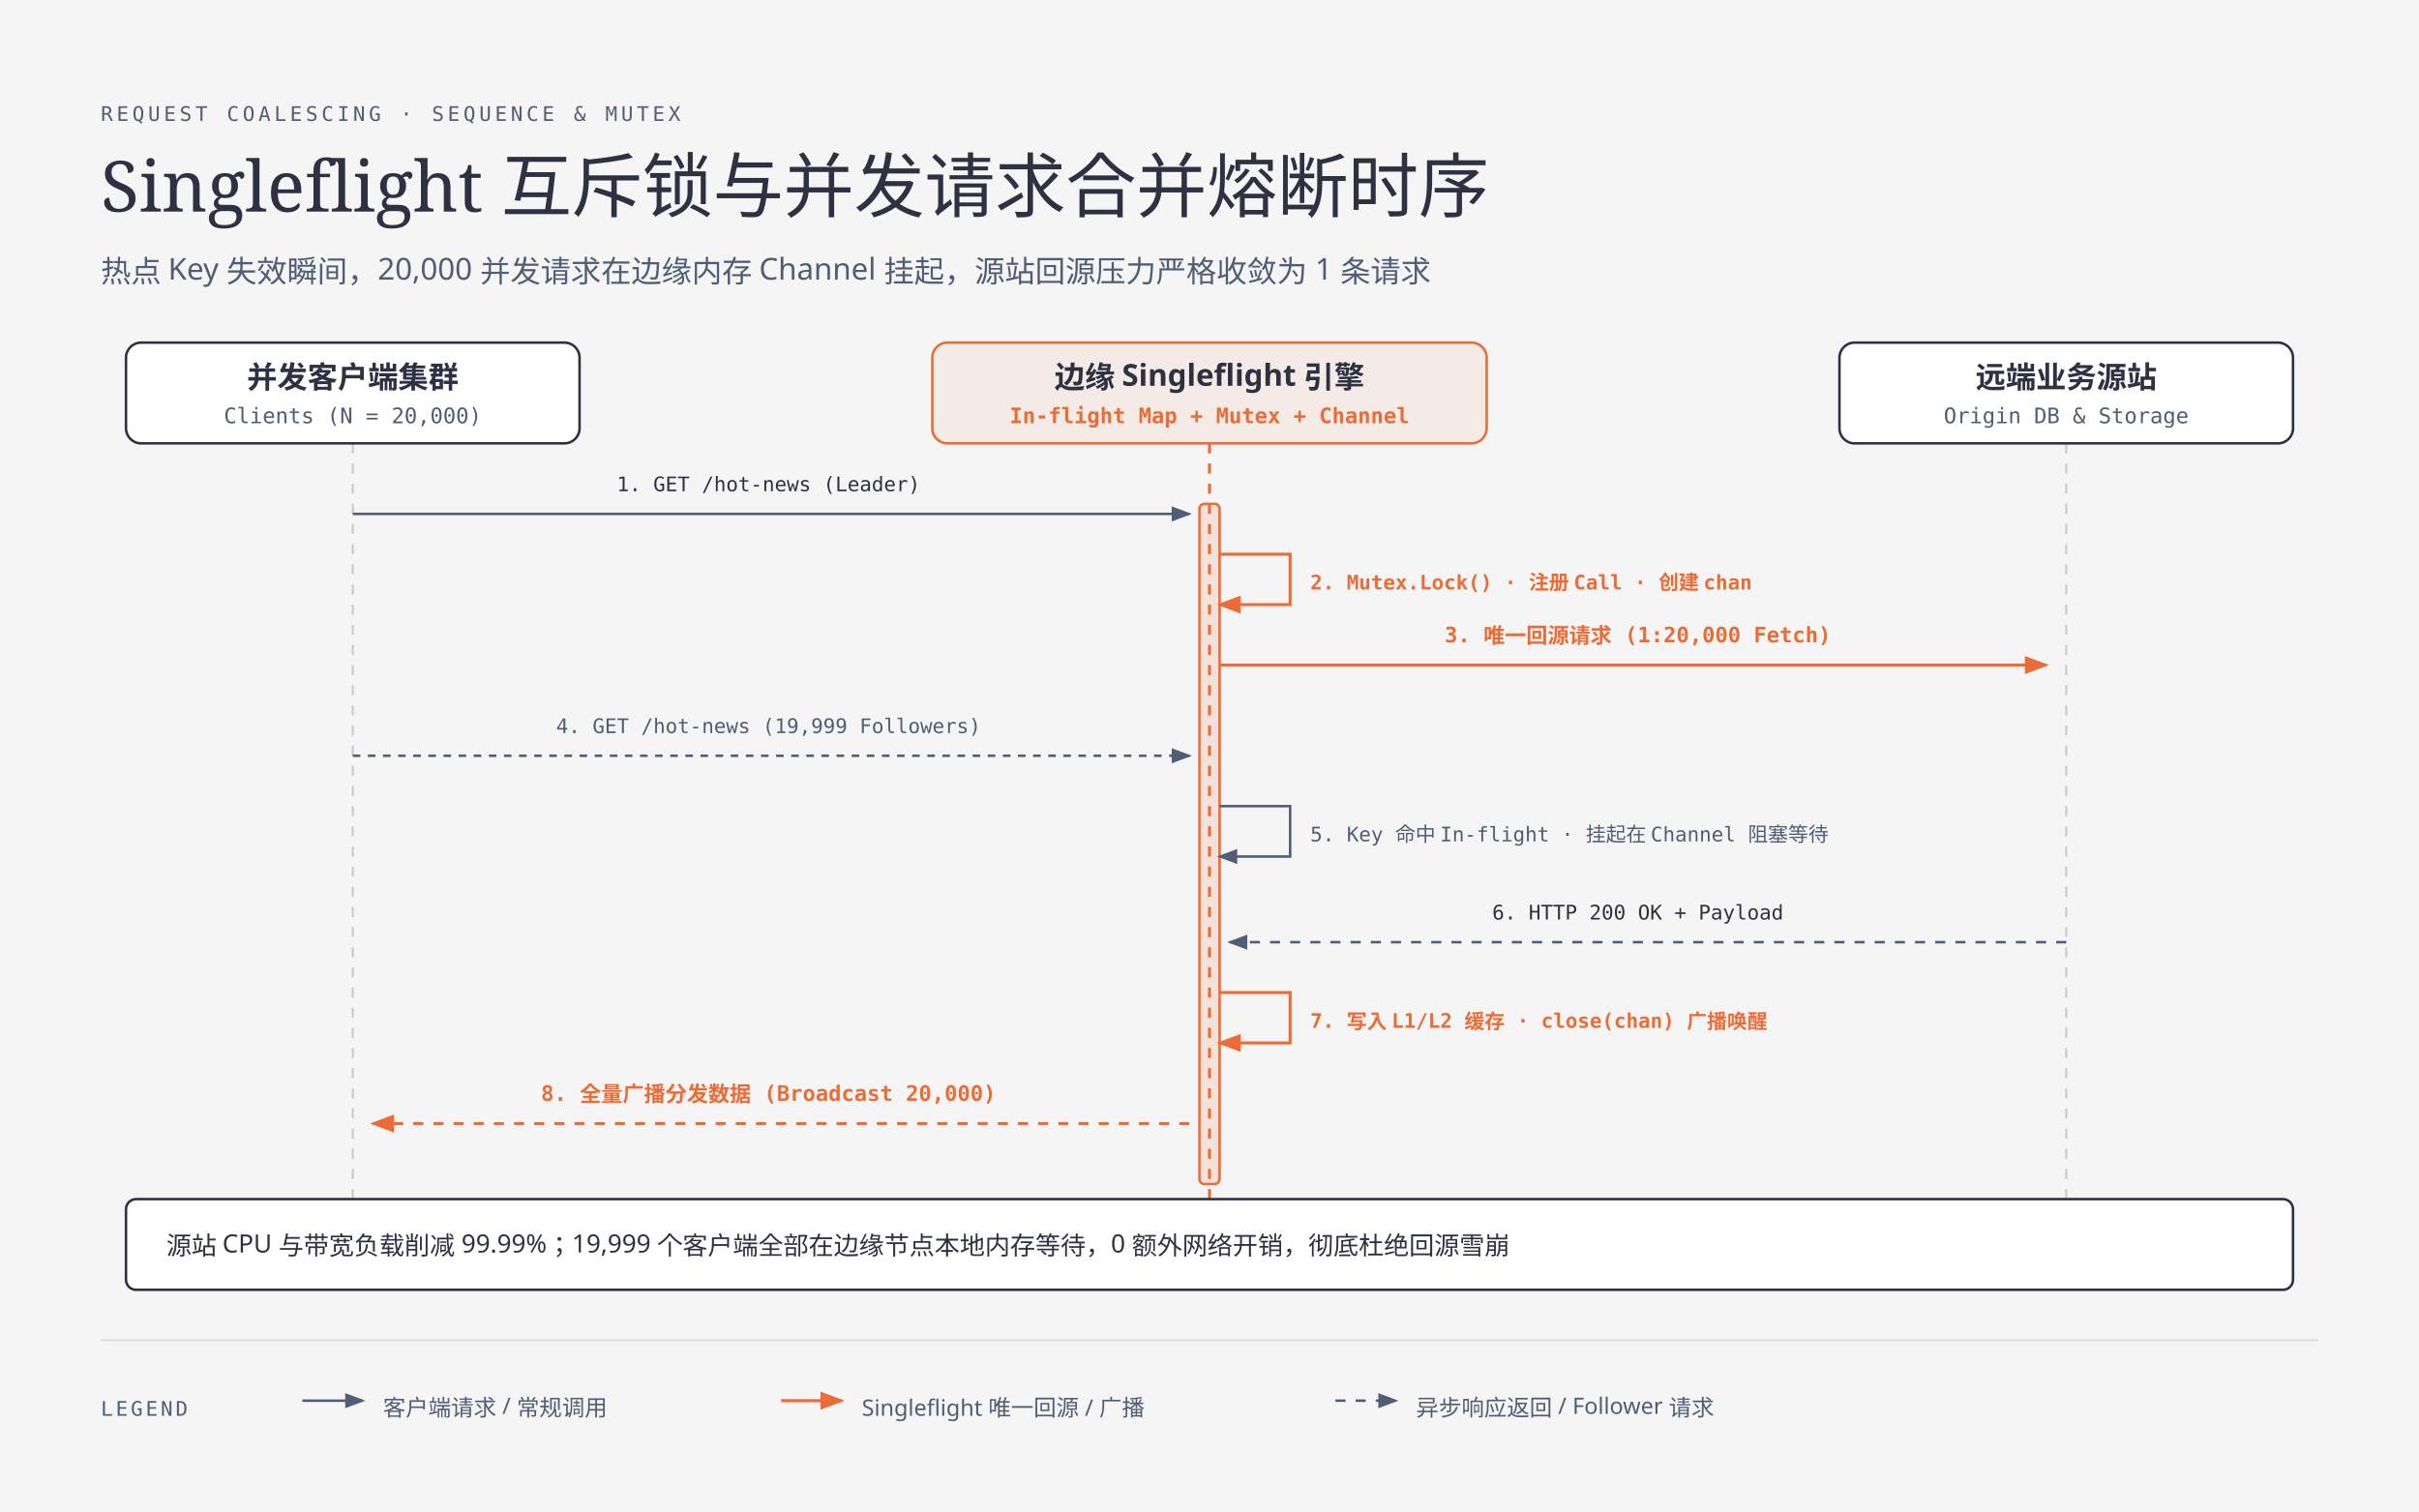
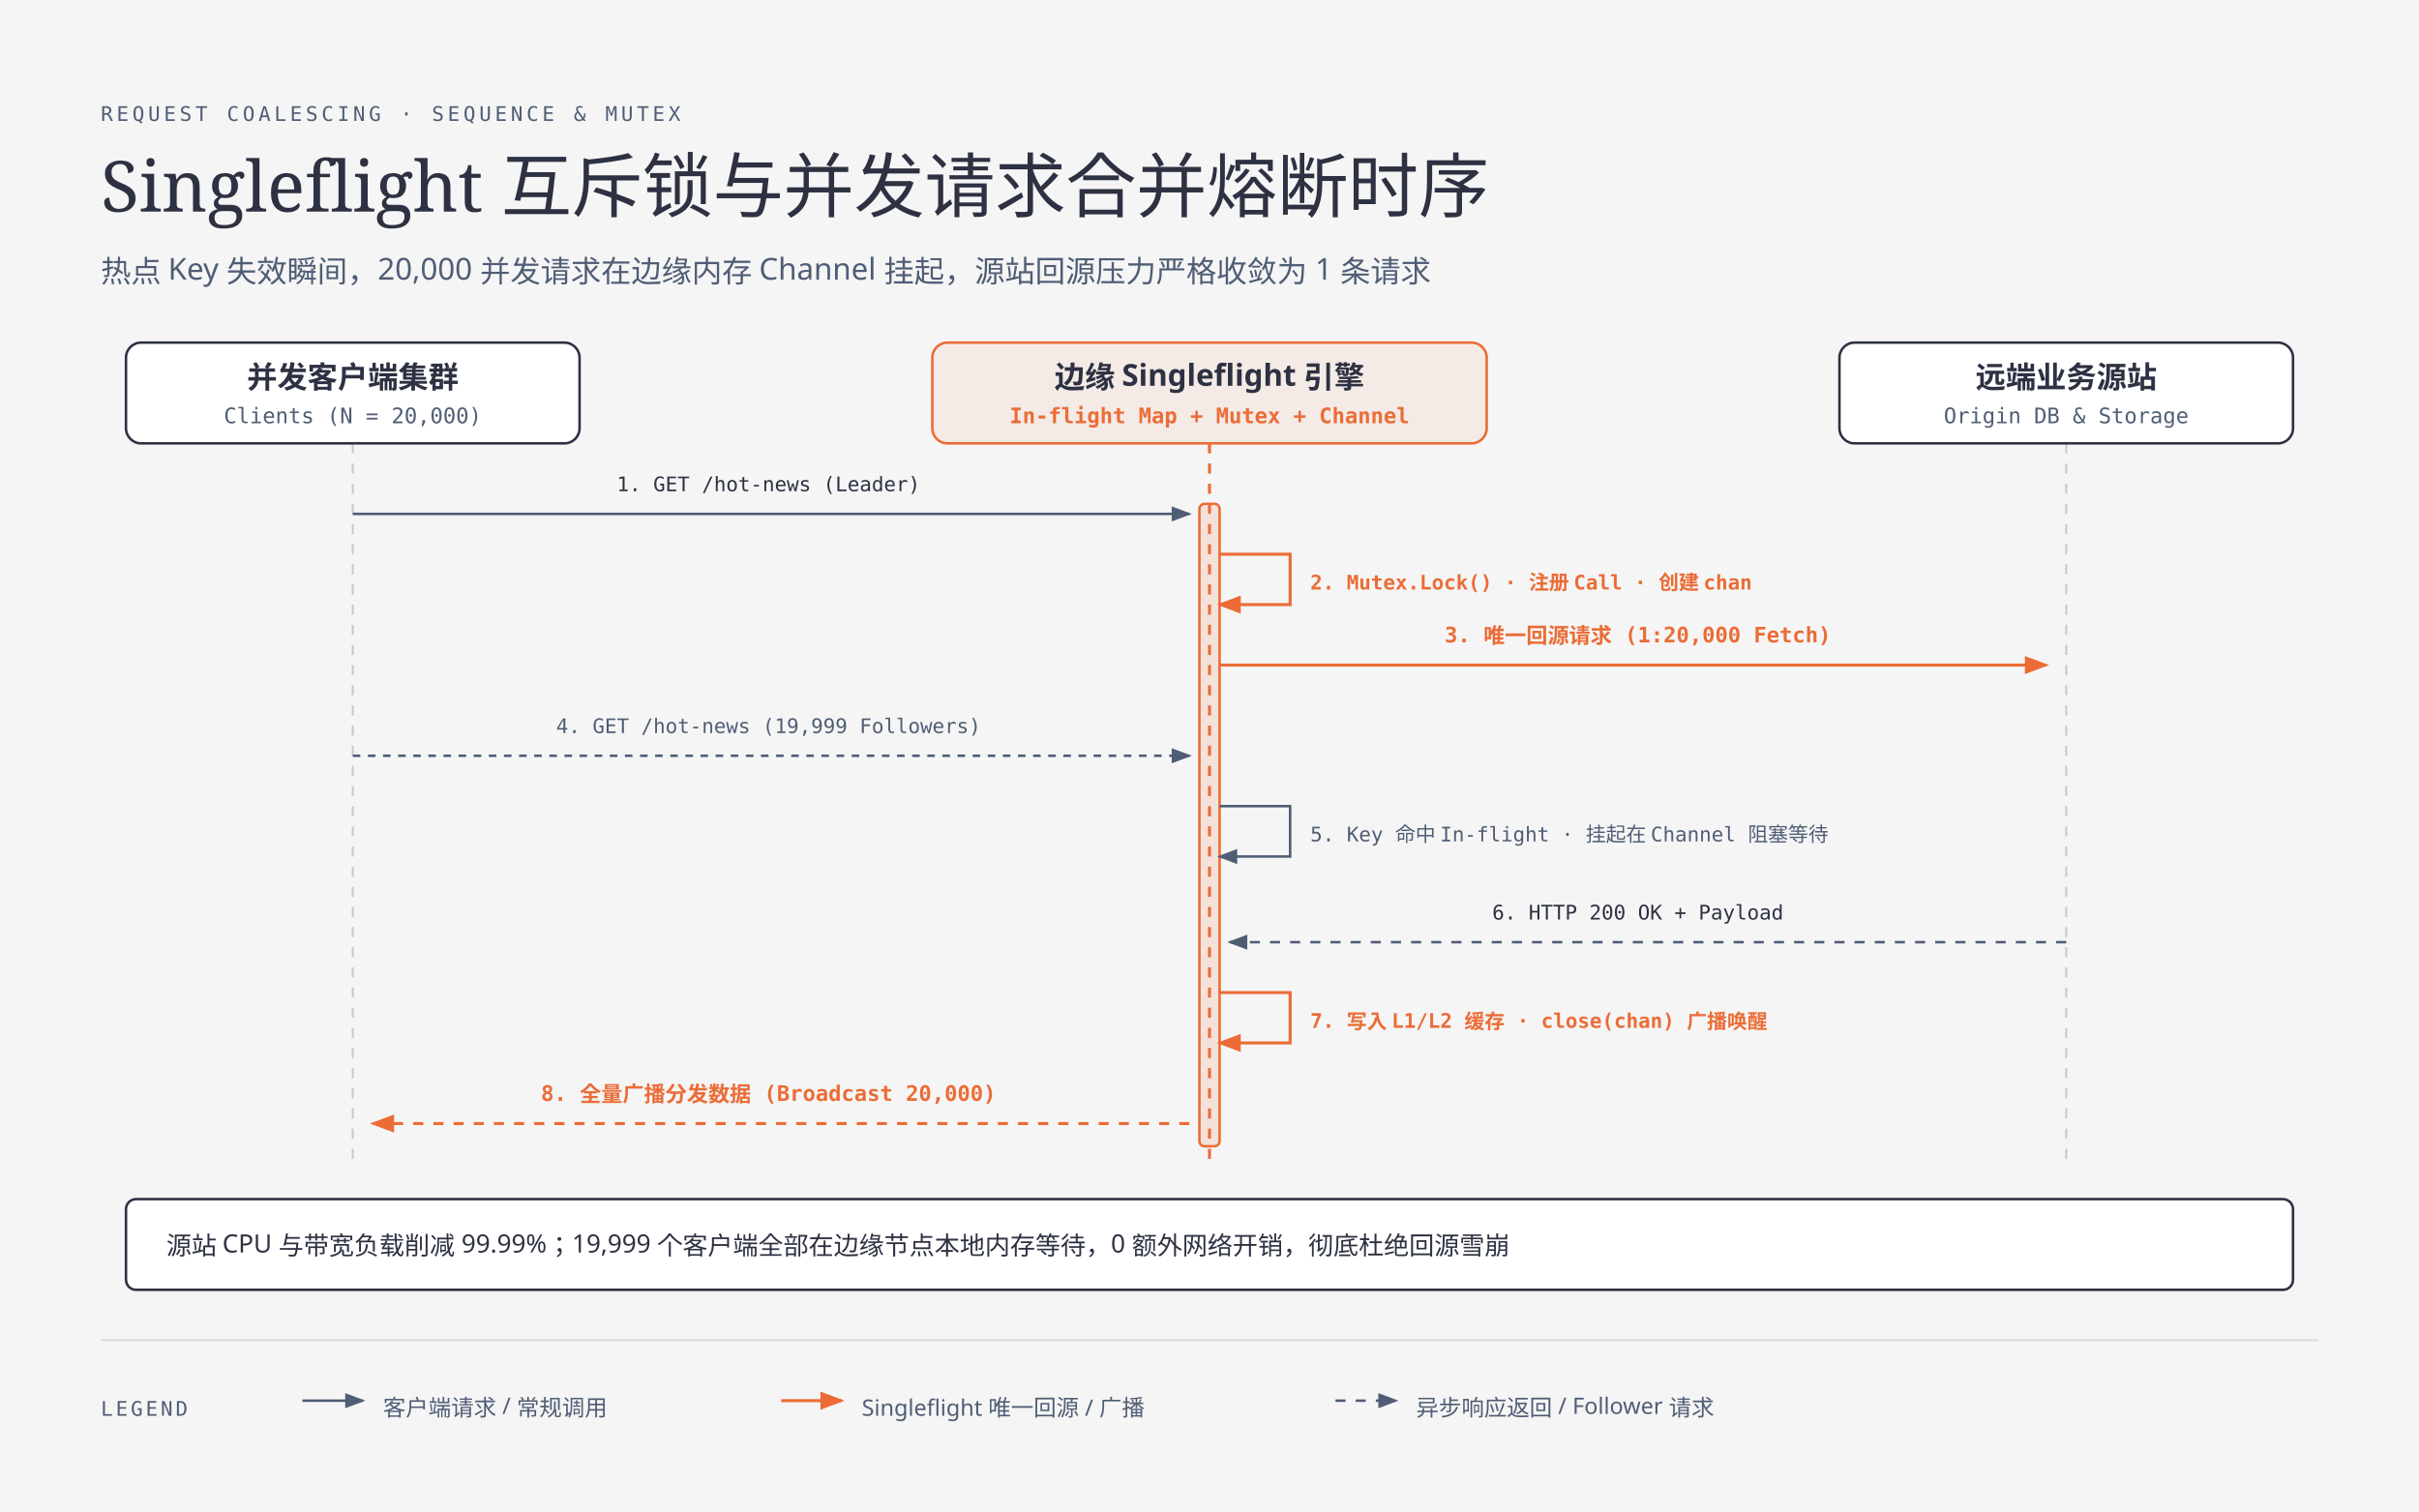
<svg xmlns="http://www.w3.org/2000/svg" viewBox="0 0 960 600" width="100%" height="100%" role="img" aria-labelledby="cdn-singleflight-request-coalescing-title cdn-singleflight-request-coalescing-desc">
  <defs>
    <marker id="cdn-sf-arr" markerWidth="8" markerHeight="6" refX="7" refY="3" orient="auto">
      <polygon points="0 0, 8 3, 0 6" fill="#4f5d75" />
    </marker>
    <marker id="cdn-sf-arr-accent" markerWidth="8" markerHeight="6" refX="7" refY="3" orient="auto">
      <polygon points="0 0, 8 3, 0 6" fill="#eb6c36" />
    </marker>
  </defs>
  <rect width="960" height="600" fill="#f5f5f5" />
  <text x="40" y="48" fill="#4f5d75" font-size="8" font-family="'Geist Mono', 'Noto Sans Mono SC', monospace" font-weight="500" letter-spacing="0.18em">REQUEST COALESCING · SEQUENCE &amp; MUTEX</text>
  <text x="40" y="84" fill="#2d3142" font-size="28" font-family="'Instrument Serif', 'Noto Serif SC', serif" font-weight="400">Singleflight 互斥锁与并发请求合并熔断时序</text>
  <text x="40" y="112" fill="#4f5d75" font-size="12" font-family="'Geist', 'Noto Sans SC', sans-serif" font-weight="400">热点 Key 失效瞬间，20,000 并发请求在边缘内存 Channel 挂起，源站回源压力严格收敛为 1 条请求</text>
  <rect x="50" y="136" width="180" height="40" rx="6" fill="#ffffff" stroke="#2d3142" stroke-width="1" />
  <text x="140" y="154" fill="#2d3142" font-size="12" font-family="'Geist', 'Noto Sans SC', sans-serif" font-weight="600" text-anchor="middle">并发客户端集群</text>
  <text x="140" y="168" fill="#4f5d75" font-size="8.5" font-family="'Geist Mono', monospace" text-anchor="middle">Clients (N = 20,000)</text>
-   <line x1="140" y1="176" x2="140" y2="504" stroke="rgba(45,49,66,0.22)" stroke-width="0.8" stroke-dasharray="4 4" />
+   <line x1="140" y1="176" x2="140" y2="462" stroke="rgba(45,49,66,0.22)" stroke-width="0.8" stroke-dasharray="4 4" />
  <rect x="370" y="136" width="220" height="40" rx="6" fill="rgba(235,108,54,0.08)" stroke="#eb6c36" stroke-width="1" />
  <text x="480" y="154" fill="#2d3142" font-size="12" font-family="'Geist', 'Noto Sans SC', sans-serif" font-weight="600" text-anchor="middle">边缘 Singleflight 引擎</text>
  <text x="480" y="168" fill="#eb6c36" font-size="8.5" font-family="'Geist Mono', monospace" font-weight="600" text-anchor="middle">In-flight Map + Mutex + Channel</text>
-   <line x1="480" y1="176" x2="480" y2="504" stroke="#eb6c36" stroke-width="1.2" stroke-dasharray="4 4" />
+   <line x1="480" y1="176" x2="480" y2="462" stroke="#eb6c36" stroke-width="1.2" stroke-dasharray="4 4" />
  <rect x="730" y="136" width="180" height="40" rx="6" fill="#ffffff" stroke="#2d3142" stroke-width="1" />
  <text x="820" y="154" fill="#2d3142" font-size="12" font-family="'Geist', 'Noto Sans SC', sans-serif" font-weight="600" text-anchor="middle">远端业务源站</text>
  <text x="820" y="168" fill="#4f5d75" font-size="8.5" font-family="'Geist Mono', monospace" text-anchor="middle">Origin DB &amp; Storage</text>
-   <line x1="820" y1="176" x2="820" y2="504" stroke="rgba(45,49,66,0.22)" stroke-width="0.8" stroke-dasharray="4 4" />
-   <rect x="476" y="200" width="8" height="270" rx="2" fill="rgba(235,108,54,0.14)" stroke="#eb6c36" stroke-width="1" />
+   <line x1="820" y1="176" x2="820" y2="462" stroke="rgba(45,49,66,0.22)" stroke-width="0.8" stroke-dasharray="4 4" />
+   <rect x="476" y="200" width="8" height="255" rx="2" fill="rgba(235,108,54,0.14)" stroke="#eb6c36" stroke-width="1" />
  <line x1="140" y1="204" x2="472" y2="204" stroke="#4f5d75" stroke-width="1" marker-end="url(#cdn-sf-arr)" />
  <rect x="230" y="186" width="150" height="12" rx="2" fill="#f5f5f5" />
  <text x="305" y="195" fill="#2d3142" font-size="8" font-family="'Geist Mono', monospace" font-weight="500" text-anchor="middle">1. GET /hot-news (Leader)</text>
  <path d="M 484 220 h 28 v 20 h -28" fill="none" stroke="#eb6c36" stroke-width="1.2" marker-end="url(#cdn-sf-arr-accent)" />
  <text x="520" y="234" fill="#eb6c36" font-size="8" font-family="'Geist Mono', 'Noto Sans Mono SC', monospace" font-weight="600">2. Mutex.Lock() · 注册 Call · 创建 chan</text>
  <line x1="484" y1="264" x2="812" y2="264" stroke="#eb6c36" stroke-width="1.2" marker-end="url(#cdn-sf-arr-accent)" />
  <rect x="570" y="246" width="160" height="12" rx="2" fill="#f5f5f5" />
  <text x="650" y="255" fill="#eb6c36" font-size="8.5" font-family="'Geist Mono', monospace" font-weight="600" text-anchor="middle">3. 唯一回源请求 (1:20,000 Fetch)</text>
  <line x1="140" y1="300" x2="472" y2="300" stroke="#4f5d75" stroke-width="1" stroke-dasharray="3 3" marker-end="url(#cdn-sf-arr)" />
  <rect x="210" y="282" width="190" height="12" rx="2" fill="#f5f5f5" />
  <text x="305" y="291" fill="#4f5d75" font-size="8" font-family="'Geist Mono', monospace" text-anchor="middle">4. GET /hot-news (19,999 Followers)</text>
  <path d="M 484 320 h 28 v 20 h -28" fill="none" stroke="#4f5d75" stroke-width="1" marker-end="url(#cdn-sf-arr)" />
  <text x="520" y="334" fill="#4f5d75" font-size="8" font-family="'Geist Mono', 'Noto Sans Mono SC', monospace">5. Key 命中 In-flight · 挂起在 Channel 阻塞等待</text>
  <line x1="820" y1="374" x2="488" y2="374" stroke="#4f5d75" stroke-width="1" stroke-dasharray="4 4" marker-end="url(#cdn-sf-arr)" />
  <rect x="580" y="356" width="140" height="12" rx="2" fill="#f5f5f5" />
  <text x="650" y="365" fill="#2d3142" font-size="8" font-family="'Geist Mono', monospace" text-anchor="middle">6. HTTP 200 OK + Payload</text>
  <path d="M 484 394 h 28 v 20 h -28" fill="none" stroke="#eb6c36" stroke-width="1.2" marker-end="url(#cdn-sf-arr-accent)" />
  <text x="520" y="408" fill="#eb6c36" font-size="8" font-family="'Geist Mono', 'Noto Sans Mono SC', monospace" font-weight="600">7. 写入 L1/L2 缓存 · close(chan) 广播唤醒</text>
  <line x1="472" y1="446" x2="148" y2="446" stroke="#eb6c36" stroke-width="1.2" stroke-dasharray="4 4" marker-end="url(#cdn-sf-arr-accent)" />
  <rect x="210" y="428" width="190" height="12" rx="2" fill="#f5f5f5" />
  <text x="305" y="437" fill="#eb6c36" font-size="8.5" font-family="'Geist Mono', monospace" font-weight="600" text-anchor="middle">8. 全量广播分发数据 (Broadcast 20,000)</text>
  <rect x="50" y="476" width="860" height="36" rx="4" fill="#ffffff" stroke="#2d3142" stroke-width="1" />
  <text x="66" y="498" fill="#2d3142" font-size="10" font-family="'Geist', 'Noto Sans SC', sans-serif">
    源站 CPU 与带宽负载削减 99.99%；19,999 个客户端全部在边缘节点本地内存等待，0 额外网络开销，彻底杜绝回源雪崩
  </text>
  <line x1="40" y1="532" x2="920" y2="532" stroke="rgba(45,49,66,0.12)" stroke-width="0.8" />
  <text x="40" y="562" fill="#4f5d75" font-size="8" font-family="'Geist Mono', monospace" font-weight="500" letter-spacing="0.14em">LEGEND</text>
  <line x1="120" y1="556" x2="144" y2="556" stroke="#4f5d75" stroke-width="1" marker-end="url(#cdn-sf-arr)" />
  <text x="152" y="562" fill="#4f5d75" font-size="9" font-family="'Geist', 'Noto Sans SC', sans-serif">客户端请求 / 常规调用</text>
  <line x1="310" y1="556" x2="334" y2="556" stroke="#eb6c36" stroke-width="1.2" marker-end="url(#cdn-sf-arr-accent)" />
  <text x="342" y="562" fill="#4f5d75" font-size="9" font-family="'Geist', 'Noto Sans SC', sans-serif">Singleflight 唯一回源 / 广播</text>
  <line x1="530" y1="556" x2="554" y2="556" stroke="#4f5d75" stroke-width="1" stroke-dasharray="4 4" marker-end="url(#cdn-sf-arr)" />
  <text x="562" y="562" fill="#4f5d75" font-size="9" font-family="'Geist', 'Noto Sans SC', sans-serif">异步响应返回 / Follower 请求</text>
  <defs>
    <marker id="arrow" markerWidth="8" markerHeight="6" refX="7" refY="3" orient="auto">
      <polygon points="0 0, 8 3, 0 6" fill="#4f5d75" />
    </marker>
    <marker id="arrow-accent" markerWidth="8" markerHeight="6" refX="7" refY="3" orient="auto">
      <polygon points="0 0, 8 3, 0 6" fill="#eb6c36" />
    </marker>
    <marker id="arrow-link" markerWidth="8" markerHeight="6" refX="7" refY="3" orient="auto">
      <polygon points="0 0, 8 3, 0 6" fill="#2e5aa8" />
    </marker>
  </defs>
</svg>
